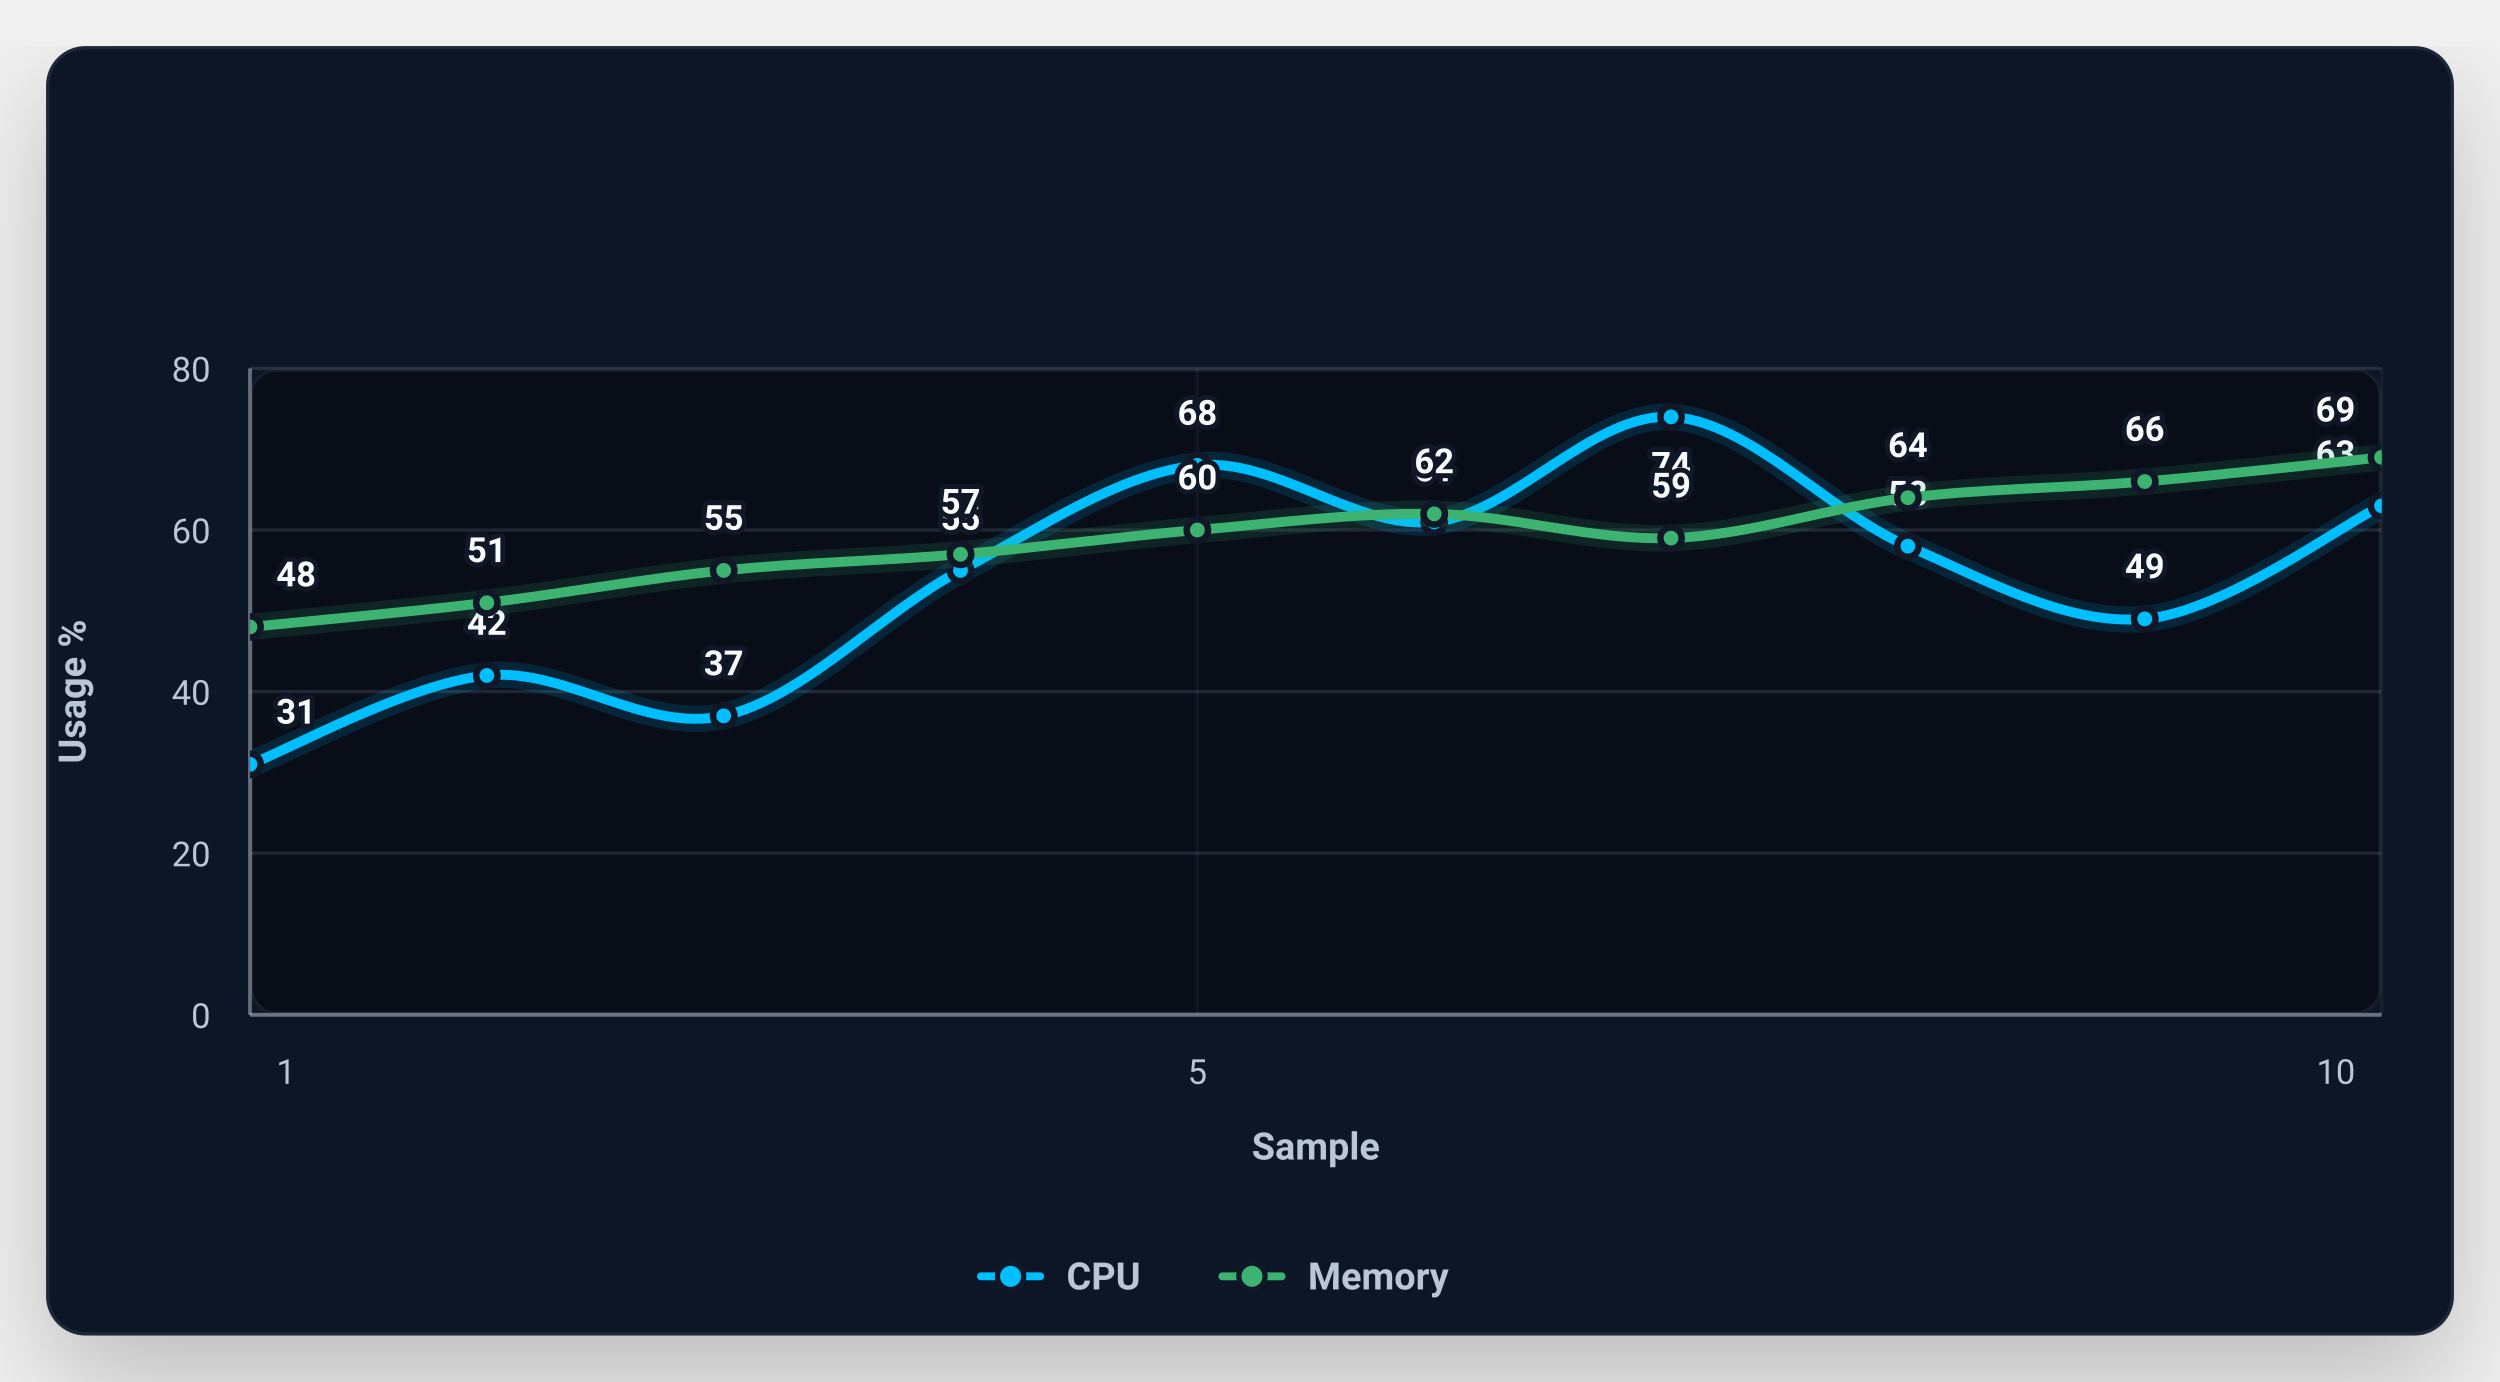
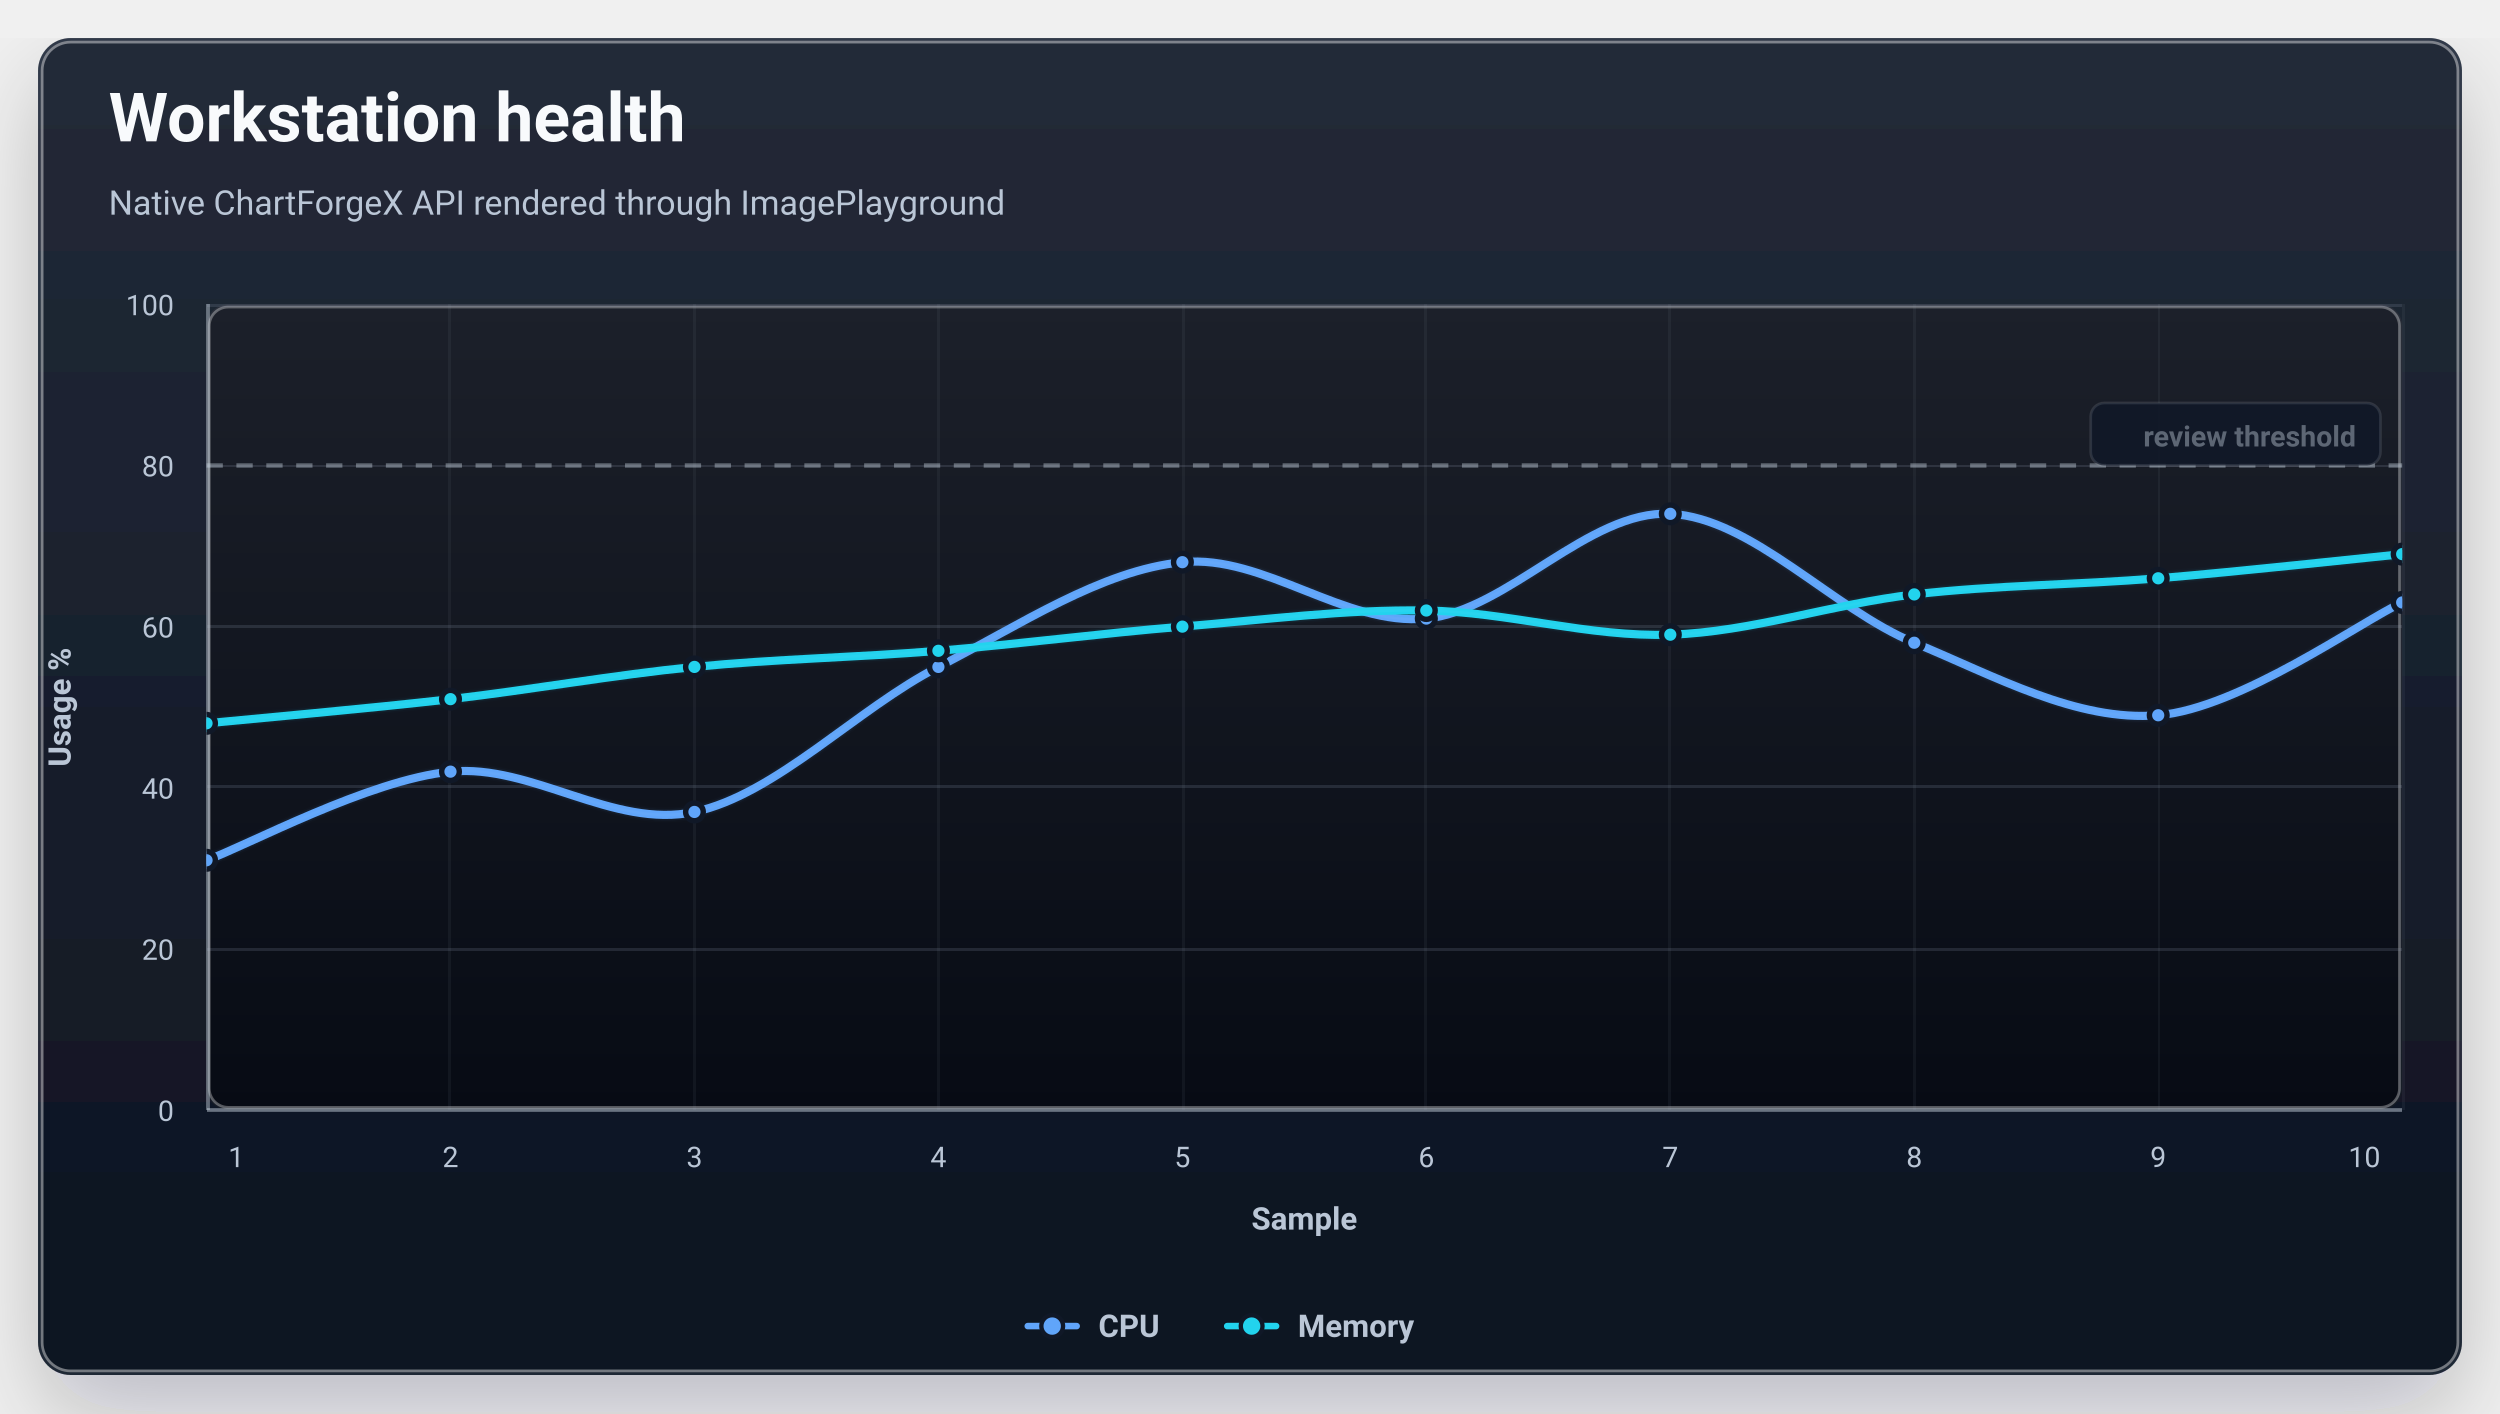
- <svg xmlns="http://www.w3.org/2000/svg" width="760" height="420" viewBox="0 0 760 420" role="img" aria-labelledby="cfx1d71ad4a-title cfx1d71ad4a-desc" preserveAspectRatio="xMidYMid meet" style="max-width:100%;height:auto;display:block" shape-rendering="geometricPrecision" text-rendering="geometricPrecision">
+ <svg xmlns="http://www.w3.org/2000/svg" width="920" height="520" viewBox="0 0 920 520" role="img" aria-labelledby="cfxf880a478-title cfxf880a478-desc" preserveAspectRatio="xMidYMid meet" style="max-width:100%;height:auto;display:block" shape-rendering="geometricPrecision" text-rendering="geometricPrecision">
  <defs>
-     <style>#cfx1d71ad4a text{font-synthesis:none} #cfx1d71ad4a .cfx-crisp-stroke{vector-effect:non-scaling-stroke;shape-rendering:geometricPrecision} #cfx1d71ad4a .cfx-interactive-region{transition:opacity .12s ease,stroke-width .12s ease} #cfx1d71ad4a .cfx-interactive-region[data-cfx-role="dotted-map-connector"]{pointer-events:stroke} #cfx1d71ad4a .cfx-interactive-region:hover,#cfx1d71ad4a .cfx-interactive-region:focus{opacity:1;outline:none;stroke-width:var(--cfx-interactive-focus-stroke-width,2.2)}</style>
-     <filter id="cfx1d71ad4a-softShadow" x="-20%" y="-20%" width="140%" height="140%">
-       <feDropShadow dx="0" dy="14" stdDeviation="18" flood-opacity="0.22" />
+     <style>#cfxf880a478 text{-webkit-font-smoothing:antialiased;text-rendering:geometricPrecision;font-synthesis:none} #cfxf880a478 .cfx-crisp-stroke,#cfxf880a478 .cfx-guide-stroke,#cfxf880a478 .cfx-premium-stroke{vector-effect:non-scaling-stroke;shape-rendering:geometricPrecision} #cfxf880a478 .cfx-guide-stroke{shape-rendering:crispEdges} #cfxf880a478 .cfx-interactive-region{transition:opacity .12s ease,stroke-width .12s ease} #cfxf880a478 .cfx-interactive-region[data-cfx-role="dotted-map-connector"]{pointer-events:stroke} #cfxf880a478 .cfx-interactive-region:hover,#cfxf880a478 .cfx-interactive-region:focus{opacity:1;outline:none;stroke-width:var(--cfx-interactive-focus-stroke-width,2.2)}</style>
+     <filter id="cfxf880a478-softShadow" x="-20%" y="-20%" width="140%" height="140%">
+       <feDropShadow dx="0" dy="4" stdDeviation="6" flood-color="#0F172A" flood-opacity="0.097" />
+       <feDropShadow dx="0" dy="14" stdDeviation="18" flood-color="#0F172A" flood-opacity="0.22" />
    </filter>
-     <clipPath id="cfx1d71ad4a-plotClip">
-       <rect x="76" y="112" width="648" height="196.5" rx="8" />
+     <linearGradient id="cfxf880a478-cardSurface" x1="0" x2="0" y1="0" y2="1">
+       <stop offset="0%" stop-color="#232A38" stop-opacity="1" />
+       <stop offset="100%" stop-color="#0D1421" stop-opacity="1" />
+     </linearGradient>
+     <linearGradient id="cfxf880a478-plotSurface" x1="0" x2="0" y1="0" y2="1">
+       <stop offset="0%" stop-color="#1C202A" stop-opacity="1" />
+       <stop offset="100%" stop-color="#070B14" stop-opacity="1" />
+     </linearGradient>
+     <clipPath id="cfxf880a478-plotClip">
+       <rect x="76" y="112" width="808" height="296.5" rx="8" />
    </clipPath>
-     <linearGradient id="cfx1d71ad4a-area0" x1="0" x2="0" y1="0" y2="1">
-       <stop offset="0%" stop-color="#00BFFF" stop-opacity="0.32" />
-       <stop offset="100%" stop-color="#00BFFF" stop-opacity="0.02" />
+     <linearGradient id="cfxf880a478-area0" x1="0" x2="0" y1="0" y2="1">
+       <stop offset="0%" stop-color="#60A5FA" stop-opacity="0.32" />
+       <stop offset="100%" stop-color="#60A5FA" stop-opacity="0.02" />
    </linearGradient>
-     <linearGradient id="cfx1d71ad4a-seriesFill0" x1="0" x2="0" y1="0" y2="1">
-       <stop offset="0%" stop-color="#00BFFF" stop-opacity="1" />
-       <stop offset="100%" stop-color="#00BFFF" stop-opacity="0.74" />
+     <linearGradient id="cfxf880a478-seriesFill0" x1="0" x2="0" y1="0" y2="1">
+       <stop offset="0%" stop-color="#73B0FB" stop-opacity="1" />
+       <stop offset="100%" stop-color="#5A9BEB" stop-opacity="0.94" />
    </linearGradient>
-     <linearGradient id="cfx1d71ad4a-area1" x1="0" x2="0" y1="0" y2="1">
-       <stop offset="0%" stop-color="#3CB371" stop-opacity="0.32" />
-       <stop offset="100%" stop-color="#3CB371" stop-opacity="0.02" />
+     <linearGradient id="cfxf880a478-area1" x1="0" x2="0" y1="0" y2="1">
+       <stop offset="0%" stop-color="#22D3EE" stop-opacity="0.32" />
+       <stop offset="100%" stop-color="#22D3EE" stop-opacity="0.02" />
    </linearGradient>
-     <linearGradient id="cfx1d71ad4a-seriesFill1" x1="0" x2="0" y1="0" y2="1">
-       <stop offset="0%" stop-color="#3CB371" stop-opacity="1" />
-       <stop offset="100%" stop-color="#3CB371" stop-opacity="0.74" />
+     <linearGradient id="cfxf880a478-seriesFill1" x1="0" x2="0" y1="0" y2="1">
+       <stop offset="0%" stop-color="#3DD8F0" stop-opacity="1" />
+       <stop offset="100%" stop-color="#20C6E0" stop-opacity="0.94" />
    </linearGradient>
-     <linearGradient id="cfx1d71ad4a-sliceFill0" x1="0" x2="1" y1="0" y2="1">
+     <linearGradient id="cfxf880a478-sliceFill0" x1="0" x2="1" y1="0" y2="1">
      <stop offset="0%" stop-color="#60A5FA" stop-opacity="1" />
      <stop offset="100%" stop-color="#60A5FA" stop-opacity="0.78" />
    </linearGradient>
-     <linearGradient id="cfx1d71ad4a-sliceFill1" x1="0" x2="1" y1="0" y2="1">
+     <linearGradient id="cfxf880a478-sliceFill1" x1="0" x2="1" y1="0" y2="1">
      <stop offset="0%" stop-color="#22D3EE" stop-opacity="1" />
      <stop offset="100%" stop-color="#22D3EE" stop-opacity="0.78" />
    </linearGradient>
-     <linearGradient id="cfx1d71ad4a-sliceFill2" x1="0" x2="1" y1="0" y2="1">
+     <linearGradient id="cfxf880a478-sliceFill2" x1="0" x2="1" y1="0" y2="1">
      <stop offset="0%" stop-color="#34D399" stop-opacity="1" />
      <stop offset="100%" stop-color="#34D399" stop-opacity="0.78" />
    </linearGradient>
-     <linearGradient id="cfx1d71ad4a-sliceFill3" x1="0" x2="1" y1="0" y2="1">
+     <linearGradient id="cfxf880a478-sliceFill3" x1="0" x2="1" y1="0" y2="1">
      <stop offset="0%" stop-color="#FBBF24" stop-opacity="1" />
      <stop offset="100%" stop-color="#FBBF24" stop-opacity="0.78" />
    </linearGradient>
-     <linearGradient id="cfx1d71ad4a-sliceFill4" x1="0" x2="1" y1="0" y2="1">
+     <linearGradient id="cfxf880a478-sliceFill4" x1="0" x2="1" y1="0" y2="1">
      <stop offset="0%" stop-color="#F87171" stop-opacity="1" />
      <stop offset="100%" stop-color="#F87171" stop-opacity="0.78" />
    </linearGradient>
-     <linearGradient id="cfx1d71ad4a-sliceFill5" x1="0" x2="1" y1="0" y2="1">
+     <linearGradient id="cfxf880a478-sliceFill5" x1="0" x2="1" y1="0" y2="1">
      <stop offset="0%" stop-color="#A78BFA" stop-opacity="1" />
      <stop offset="100%" stop-color="#A78BFA" stop-opacity="0.78" />
    </linearGradient>
-     <linearGradient id="cfx1d71ad4a-sliceFill6" x1="0" x2="1" y1="0" y2="1">
+     <linearGradient id="cfxf880a478-sliceFill6" x1="0" x2="1" y1="0" y2="1">
      <stop offset="0%" stop-color="#F472B6" stop-opacity="1" />
      <stop offset="100%" stop-color="#F472B6" stop-opacity="0.78" />
    </linearGradient>
-     <linearGradient id="cfx1d71ad4a-sliceFill7" x1="0" x2="1" y1="0" y2="1">
+     <linearGradient id="cfxf880a478-sliceFill7" x1="0" x2="1" y1="0" y2="1">
      <stop offset="0%" stop-color="#2DD4BF" stop-opacity="1" />
      <stop offset="100%" stop-color="#2DD4BF" stop-opacity="0.78" />
    </linearGradient>
  </defs>
-   <g id="cfx1d71ad4a">
-     <rect x="14" y="14" width="732" height="392" rx="12" fill="#101827" filter="url(#cfx1d71ad4a-softShadow)" />
-     <rect class="cfx-crisp-stroke" x="14.5" y="14.5" width="731" height="391" rx="11.5" fill="none" stroke="rgba(148,163,184,0.133)" />
-     <rect x="76" y="112" width="648" height="196.5" rx="8" fill="#080D18" />
-     <rect class="cfx-crisp-stroke" x="76.5" y="112.5" width="647" height="195.5" rx="7.5" fill="none" stroke="rgba(148,163,184,0.11)" />
-     <line x1="76" y1="308.5" x2="724" y2="308.5" stroke="rgba(148,163,184,0.176)" stroke-width="1" />
-     <text x="64" y="312.5" text-anchor="end" fill="#BAC6D6" font-family="-apple-system, BlinkMacSystemFont, 'Segoe UI', Roboto, Helvetica, Arial, sans-serif" font-size="10.5">0</text>
-     <line x1="76" y1="259.375" x2="724" y2="259.375" stroke="rgba(148,163,184,0.176)" stroke-width="1" />
-     <text x="64" y="263.375" text-anchor="end" fill="#BAC6D6" font-family="-apple-system, BlinkMacSystemFont, 'Segoe UI', Roboto, Helvetica, Arial, sans-serif" font-size="10.5">20</text>
-     <line x1="76" y1="210.25" x2="724" y2="210.25" stroke="rgba(148,163,184,0.176)" stroke-width="1" />
-     <text x="64" y="214.25" text-anchor="end" fill="#BAC6D6" font-family="-apple-system, BlinkMacSystemFont, 'Segoe UI', Roboto, Helvetica, Arial, sans-serif" font-size="10.5">40</text>
-     <line x1="76" y1="161.125" x2="724" y2="161.125" stroke="rgba(148,163,184,0.176)" stroke-width="1" />
-     <text x="64" y="165.125" text-anchor="end" fill="#BAC6D6" font-family="-apple-system, BlinkMacSystemFont, 'Segoe UI', Roboto, Helvetica, Arial, sans-serif" font-size="10.5">60</text>
-     <line x1="76" y1="112" x2="724" y2="112" stroke="rgba(148,163,184,0.176)" stroke-width="1" />
-     <text x="64" y="116" text-anchor="end" fill="#BAC6D6" font-family="-apple-system, BlinkMacSystemFont, 'Segoe UI', Roboto, Helvetica, Arial, sans-serif" font-size="10.5">80</text>
-     <line x1="76" y1="112" x2="76" y2="308.5" stroke="rgba(148,163,184,0.176)" stroke-width="1" opacity="0.42" />
-     <text x="84" y="329.5" text-anchor="start" fill="#BAC6D6" font-family="-apple-system, BlinkMacSystemFont, 'Segoe UI', Roboto, Helvetica, Arial, sans-serif" font-size="10.5">1</text>
-     <line x1="364" y1="112" x2="364" y2="308.5" stroke="rgba(148,163,184,0.176)" stroke-width="1" opacity="0.42" />
-     <text x="364" y="329.5" text-anchor="middle" fill="#BAC6D6" font-family="-apple-system, BlinkMacSystemFont, 'Segoe UI', Roboto, Helvetica, Arial, sans-serif" font-size="10.5">5</text>
-     <line x1="724" y1="112" x2="724" y2="308.5" stroke="rgba(148,163,184,0.176)" stroke-width="1" opacity="0.42" />
-     <text x="716" y="329.5" text-anchor="end" fill="#BAC6D6" font-family="-apple-system, BlinkMacSystemFont, 'Segoe UI', Roboto, Helvetica, Arial, sans-serif" font-size="10.5">10</text>
-     <line x1="76" y1="308.5" x2="724" y2="308.5" stroke="rgba(203,213,225,0.412)" stroke-width="1.2" />
-     <text x="400" y="352.5" text-anchor="middle" fill="#BAC6D6" font-family="-apple-system, BlinkMacSystemFont, 'Segoe UI', Roboto, Helvetica, Arial, sans-serif" font-size="11.5" font-weight="600">Sample</text>
-     <line x1="76" y1="112" x2="76" y2="308.5" stroke="rgba(203,213,225,0.412)" stroke-width="1.2" />
-     <text transform="translate(26 210.25) rotate(-90)" text-anchor="middle" fill="#BAC6D6" font-family="-apple-system, BlinkMacSystemFont, 'Segoe UI', Roboto, Helvetica, Arial, sans-serif" font-size="11.5" font-weight="600">Usage %</text>
-     <g clip-path="url(#cfx1d71ad4a-plotClip)">
-       <path data-cfx-role="line-halo" data-cfx-series="0" data-cfx-point-count="10" d="M 76 232.356 C 88 227.853 124 207.794 148 205.338 C 172 202.881 196 222.941 220 217.619 C 244 212.297 268 186.097 292 173.406 C 316 160.716 340 143.931 364 141.475 C 388 139.019 412 161.125 436 158.669 C 460 156.213 484 125.509 508 126.738 C 532 127.966 556 155.803 580 166.038 C 604 176.272 628 190.191 652 188.144 C 676 186.097 712 159.488 724 153.756" fill="none" stroke="#00BFFF" stroke-width="8" stroke-linecap="round" stroke-linejoin="round" opacity="0.14" />
-       <path data-cfx-role="line" data-cfx-series="0" data-cfx-point-count="10" d="M 76 232.356 C 88 227.853 124 207.794 148 205.338 C 172 202.881 196 222.941 220 217.619 C 244 212.297 268 186.097 292 173.406 C 316 160.716 340 143.931 364 141.475 C 388 139.019 412 161.125 436 158.669 C 460 156.213 484 125.509 508 126.738 C 532 127.966 556 155.803 580 166.038 C 604 176.272 628 190.191 652 188.144 C 676 186.097 712 159.488 724 153.756" fill="none" stroke="#00BFFF" stroke-width="3" stroke-linecap="round" stroke-linejoin="round" />
-       <circle data-cfx-role="line-marker" data-cfx-series="0" data-cfx-point="0" data-cfx-x="1" data-cfx-y="31" cx="76" cy="232.356" r="3.25" fill="#00BFFF" stroke="#101827" stroke-width="2" />
-       <circle data-cfx-role="line-marker" data-cfx-series="0" data-cfx-point="1" data-cfx-x="2" data-cfx-y="42" cx="148" cy="205.338" r="3.25" fill="#00BFFF" stroke="#101827" stroke-width="2" />
-       <circle data-cfx-role="line-marker" data-cfx-series="0" data-cfx-point="2" data-cfx-x="3" data-cfx-y="37" cx="220" cy="217.619" r="3.25" fill="#00BFFF" stroke="#101827" stroke-width="2" />
-       <circle data-cfx-role="line-marker" data-cfx-series="0" data-cfx-point="3" data-cfx-x="4" data-cfx-y="55" cx="292" cy="173.406" r="3.25" fill="#00BFFF" stroke="#101827" stroke-width="2" />
-       <circle data-cfx-role="line-marker" data-cfx-series="0" data-cfx-point="4" data-cfx-x="5" data-cfx-y="68" cx="364" cy="141.475" r="3.25" fill="#00BFFF" stroke="#101827" stroke-width="2" />
-       <circle data-cfx-role="line-marker" data-cfx-series="0" data-cfx-point="5" data-cfx-x="6" data-cfx-y="61" cx="436" cy="158.669" r="3.25" fill="#00BFFF" stroke="#101827" stroke-width="2" />
-       <circle data-cfx-role="line-marker" data-cfx-series="0" data-cfx-point="6" data-cfx-x="7" data-cfx-y="74" cx="508" cy="126.738" r="3.25" fill="#00BFFF" stroke="#101827" stroke-width="2" />
-       <circle data-cfx-role="line-marker" data-cfx-series="0" data-cfx-point="7" data-cfx-x="8" data-cfx-y="58" cx="580" cy="166.038" r="3.25" fill="#00BFFF" stroke="#101827" stroke-width="2" />
-       <circle data-cfx-role="line-marker" data-cfx-series="0" data-cfx-point="8" data-cfx-x="9" data-cfx-y="49" cx="652" cy="188.144" r="3.25" fill="#00BFFF" stroke="#101827" stroke-width="2" />
-       <circle data-cfx-role="line-marker" data-cfx-series="0" data-cfx-point="9" data-cfx-x="10" data-cfx-y="63" cx="724" cy="153.756" r="3.25" fill="#00BFFF" stroke="#101827" stroke-width="2" />
-       <text data-cfx-role="data-label" x="84" y="217.106" text-anchor="start" dominant-baseline="middle" fill="#F8FAFC" stroke="#101827" stroke-width="3" paint-order="stroke fill" stroke-linejoin="round" font-family="-apple-system, BlinkMacSystemFont, 'Segoe UI', Roboto, Helvetica, Arial, sans-serif" font-size="10.5" font-weight="700">31</text>
-       <text data-cfx-role="data-label" x="148" y="190.088" text-anchor="middle" dominant-baseline="middle" fill="#F8FAFC" stroke="#101827" stroke-width="3" paint-order="stroke fill" stroke-linejoin="round" font-family="-apple-system, BlinkMacSystemFont, 'Segoe UI', Roboto, Helvetica, Arial, sans-serif" font-size="10.5" font-weight="700">42</text>
-       <text data-cfx-role="data-label" x="220" y="202.369" text-anchor="middle" dominant-baseline="middle" fill="#F8FAFC" stroke="#101827" stroke-width="3" paint-order="stroke fill" stroke-linejoin="round" font-family="-apple-system, BlinkMacSystemFont, 'Segoe UI', Roboto, Helvetica, Arial, sans-serif" font-size="10.5" font-weight="700">37</text>
-       <text data-cfx-role="data-label" x="292" y="158.156" text-anchor="middle" dominant-baseline="middle" fill="#F8FAFC" stroke="#101827" stroke-width="3" paint-order="stroke fill" stroke-linejoin="round" font-family="-apple-system, BlinkMacSystemFont, 'Segoe UI', Roboto, Helvetica, Arial, sans-serif" font-size="10.5" font-weight="700">55</text>
-       <text data-cfx-role="data-label" x="364" y="126.225" text-anchor="middle" dominant-baseline="middle" fill="#F8FAFC" stroke="#101827" stroke-width="3" paint-order="stroke fill" stroke-linejoin="round" font-family="-apple-system, BlinkMacSystemFont, 'Segoe UI', Roboto, Helvetica, Arial, sans-serif" font-size="10.5" font-weight="700">68</text>
-       <text data-cfx-role="data-label" x="436" y="143.419" text-anchor="middle" dominant-baseline="middle" fill="#F8FAFC" stroke="#101827" stroke-width="3" paint-order="stroke fill" stroke-linejoin="round" font-family="-apple-system, BlinkMacSystemFont, 'Segoe UI', Roboto, Helvetica, Arial, sans-serif" font-size="10.5" font-weight="700">61</text>
-       <text data-cfx-role="data-label" x="508" y="141.988" text-anchor="middle" dominant-baseline="middle" fill="#F8FAFC" stroke="#101827" stroke-width="3" paint-order="stroke fill" stroke-linejoin="round" font-family="-apple-system, BlinkMacSystemFont, 'Segoe UI', Roboto, Helvetica, Arial, sans-serif" font-size="10.5" font-weight="700">74</text>
-       <text data-cfx-role="data-label" x="580" y="150.788" text-anchor="middle" dominant-baseline="middle" fill="#F8FAFC" stroke="#101827" stroke-width="3" paint-order="stroke fill" stroke-linejoin="round" font-family="-apple-system, BlinkMacSystemFont, 'Segoe UI', Roboto, Helvetica, Arial, sans-serif" font-size="10.5" font-weight="700">58</text>
-       <text data-cfx-role="data-label" x="652" y="172.894" text-anchor="middle" dominant-baseline="middle" fill="#F8FAFC" stroke="#101827" stroke-width="3" paint-order="stroke fill" stroke-linejoin="round" font-family="-apple-system, BlinkMacSystemFont, 'Segoe UI', Roboto, Helvetica, Arial, sans-serif" font-size="10.5" font-weight="700">49</text>
-       <text data-cfx-role="data-label" x="716" y="138.506" text-anchor="end" dominant-baseline="middle" fill="#F8FAFC" stroke="#101827" stroke-width="3" paint-order="stroke fill" stroke-linejoin="round" font-family="-apple-system, BlinkMacSystemFont, 'Segoe UI', Roboto, Helvetica, Arial, sans-serif" font-size="10.5" font-weight="700">63</text>
-       <path data-cfx-role="line-halo" data-cfx-series="1" data-cfx-point-count="10" d="M 76 190.6 C 88 189.372 124 186.097 148 183.231 C 172 180.366 196 175.863 220 173.406 C 244 170.95 268 170.541 292 168.494 C 316 166.447 340 163.172 364 161.125 C 388 159.078 412 155.803 436 156.213 C 460 156.622 484 164.4 508 163.581 C 532 162.763 556 154.166 580 151.3 C 604 148.434 628 148.434 652 146.388 C 676 144.341 712 140.247 724 139.019" fill="none" stroke="#3CB371" stroke-width="8" stroke-linecap="round" stroke-linejoin="round" opacity="0.14" />
-       <path data-cfx-role="line" data-cfx-series="1" data-cfx-point-count="10" d="M 76 190.6 C 88 189.372 124 186.097 148 183.231 C 172 180.366 196 175.863 220 173.406 C 244 170.95 268 170.541 292 168.494 C 316 166.447 340 163.172 364 161.125 C 388 159.078 412 155.803 436 156.213 C 460 156.622 484 164.4 508 163.581 C 532 162.763 556 154.166 580 151.3 C 604 148.434 628 148.434 652 146.388 C 676 144.341 712 140.247 724 139.019" fill="none" stroke="#3CB371" stroke-width="3" stroke-linecap="round" stroke-linejoin="round" />
-       <circle data-cfx-role="line-marker" data-cfx-series="1" data-cfx-point="0" data-cfx-x="1" data-cfx-y="48" cx="76" cy="190.6" r="3.25" fill="#3CB371" stroke="#101827" stroke-width="2" />
-       <circle data-cfx-role="line-marker" data-cfx-series="1" data-cfx-point="1" data-cfx-x="2" data-cfx-y="51" cx="148" cy="183.231" r="3.25" fill="#3CB371" stroke="#101827" stroke-width="2" />
-       <circle data-cfx-role="line-marker" data-cfx-series="1" data-cfx-point="2" data-cfx-x="3" data-cfx-y="55" cx="220" cy="173.406" r="3.25" fill="#3CB371" stroke="#101827" stroke-width="2" />
-       <circle data-cfx-role="line-marker" data-cfx-series="1" data-cfx-point="3" data-cfx-x="4" data-cfx-y="57" cx="292" cy="168.494" r="3.25" fill="#3CB371" stroke="#101827" stroke-width="2" />
-       <circle data-cfx-role="line-marker" data-cfx-series="1" data-cfx-point="4" data-cfx-x="5" data-cfx-y="60" cx="364" cy="161.125" r="3.25" fill="#3CB371" stroke="#101827" stroke-width="2" />
-       <circle data-cfx-role="line-marker" data-cfx-series="1" data-cfx-point="5" data-cfx-x="6" data-cfx-y="62" cx="436" cy="156.213" r="3.25" fill="#3CB371" stroke="#101827" stroke-width="2" />
-       <circle data-cfx-role="line-marker" data-cfx-series="1" data-cfx-point="6" data-cfx-x="7" data-cfx-y="59" cx="508" cy="163.581" r="3.25" fill="#3CB371" stroke="#101827" stroke-width="2" />
-       <circle data-cfx-role="line-marker" data-cfx-series="1" data-cfx-point="7" data-cfx-x="8" data-cfx-y="64" cx="580" cy="151.3" r="3.25" fill="#3CB371" stroke="#101827" stroke-width="2" />
-       <circle data-cfx-role="line-marker" data-cfx-series="1" data-cfx-point="8" data-cfx-x="9" data-cfx-y="66" cx="652" cy="146.388" r="3.25" fill="#3CB371" stroke="#101827" stroke-width="2" />
-       <circle data-cfx-role="line-marker" data-cfx-series="1" data-cfx-point="9" data-cfx-x="10" data-cfx-y="69" cx="724" cy="139.019" r="3.25" fill="#3CB371" stroke="#101827" stroke-width="2" />
-       <text data-cfx-role="data-label" x="84" y="175.35" text-anchor="start" dominant-baseline="middle" fill="#F8FAFC" stroke="#101827" stroke-width="3" paint-order="stroke fill" stroke-linejoin="round" font-family="-apple-system, BlinkMacSystemFont, 'Segoe UI', Roboto, Helvetica, Arial, sans-serif" font-size="10.5" font-weight="700">48</text>
-       <text data-cfx-role="data-label" x="148" y="167.981" text-anchor="middle" dominant-baseline="middle" fill="#F8FAFC" stroke="#101827" stroke-width="3" paint-order="stroke fill" stroke-linejoin="round" font-family="-apple-system, BlinkMacSystemFont, 'Segoe UI', Roboto, Helvetica, Arial, sans-serif" font-size="10.5" font-weight="700">51</text>
-       <text data-cfx-role="data-label" x="220" y="158.156" text-anchor="middle" dominant-baseline="middle" fill="#F8FAFC" stroke="#101827" stroke-width="3" paint-order="stroke fill" stroke-linejoin="round" font-family="-apple-system, BlinkMacSystemFont, 'Segoe UI', Roboto, Helvetica, Arial, sans-serif" font-size="10.5" font-weight="700">55</text>
-       <text data-cfx-role="data-label" x="292" y="153.244" text-anchor="middle" dominant-baseline="middle" fill="#F8FAFC" stroke="#101827" stroke-width="3" paint-order="stroke fill" stroke-linejoin="round" font-family="-apple-system, BlinkMacSystemFont, 'Segoe UI', Roboto, Helvetica, Arial, sans-serif" font-size="10.5" font-weight="700">57</text>
-       <text data-cfx-role="data-label" x="364" y="145.875" text-anchor="middle" dominant-baseline="middle" fill="#F8FAFC" stroke="#101827" stroke-width="3" paint-order="stroke fill" stroke-linejoin="round" font-family="-apple-system, BlinkMacSystemFont, 'Segoe UI', Roboto, Helvetica, Arial, sans-serif" font-size="10.5" font-weight="700">60</text>
-       <text data-cfx-role="data-label" x="436" y="140.963" text-anchor="middle" dominant-baseline="middle" fill="#F8FAFC" stroke="#101827" stroke-width="3" paint-order="stroke fill" stroke-linejoin="round" font-family="-apple-system, BlinkMacSystemFont, 'Segoe UI', Roboto, Helvetica, Arial, sans-serif" font-size="10.5" font-weight="700">62</text>
-       <text data-cfx-role="data-label" x="508" y="148.331" text-anchor="middle" dominant-baseline="middle" fill="#F8FAFC" stroke="#101827" stroke-width="3" paint-order="stroke fill" stroke-linejoin="round" font-family="-apple-system, BlinkMacSystemFont, 'Segoe UI', Roboto, Helvetica, Arial, sans-serif" font-size="10.5" font-weight="700">59</text>
-       <text data-cfx-role="data-label" x="580" y="136.05" text-anchor="middle" dominant-baseline="middle" fill="#F8FAFC" stroke="#101827" stroke-width="3" paint-order="stroke fill" stroke-linejoin="round" font-family="-apple-system, BlinkMacSystemFont, 'Segoe UI', Roboto, Helvetica, Arial, sans-serif" font-size="10.5" font-weight="700">64</text>
-       <text data-cfx-role="data-label" x="652" y="131.138" text-anchor="middle" dominant-baseline="middle" fill="#F8FAFC" stroke="#101827" stroke-width="3" paint-order="stroke fill" stroke-linejoin="round" font-family="-apple-system, BlinkMacSystemFont, 'Segoe UI', Roboto, Helvetica, Arial, sans-serif" font-size="10.5" font-weight="700">66</text>
-       <text data-cfx-role="data-label" x="716" y="125.25" text-anchor="end" dominant-baseline="middle" fill="#F8FAFC" stroke="#101827" stroke-width="3" paint-order="stroke fill" stroke-linejoin="round" font-family="-apple-system, BlinkMacSystemFont, 'Segoe UI', Roboto, Helvetica, Arial, sans-serif" font-size="10.5" font-weight="700">69</text>
+   <g id="cfxf880a478">
+     <rect data-cfx-role="card-surface" x="14" y="14" width="892" height="492" rx="12" fill="url(#cfxf880a478-cardSurface)" filter="url(#cfxf880a478-softShadow)" />
+     <rect data-cfx-role="card-border" class="cfx-crisp-stroke" x="14.5" y="14.5" width="891" height="491" rx="11.5" fill="none" stroke="rgba(148,163,184,0.133)" />
+     <rect data-cfx-role="card-inner-highlight" class="cfx-crisp-stroke" x="15.5" y="15.5" width="889" height="489" rx="10.5" fill="none" stroke="#FFFFFF" stroke-opacity="0.42" />
+     <rect x="76" y="112" width="808" height="296.5" rx="8" fill="url(#cfxf880a478-plotSurface)" />
+     <rect class="cfx-crisp-stroke" x="76.5" y="112.5" width="807" height="295.5" rx="7.5" fill="none" stroke="rgba(148,163,184,0.11)" />
+     <rect data-cfx-role="plot-inner-highlight" class="cfx-crisp-stroke" x="77" y="113" width="806" height="294.5" rx="7" fill="none" stroke="#FFFFFF" stroke-opacity="0.32" />
+     <text data-cfx-role="chart-title" x="40" y="52" fill="#F8FAFC" font-family="-apple-system, BlinkMacSystemFont, 'Segoe UI', Roboto, Helvetica, Arial, sans-serif" font-size="25" font-weight="750">Workstation health</text>
+     <text data-cfx-role="chart-subtitle" x="40" y="79" fill="#BAC6D6" font-family="-apple-system, BlinkMacSystemFont, 'Segoe UI', Roboto, Helvetica, Arial, sans-serif" font-size="12.5" font-weight="400">Native ChartForgeX API rendered through ImagePlayground</text>
+     <line class="cfx-guide-stroke" x1="76" y1="408.5" x2="884" y2="408.5" stroke="rgba(148,163,184,0.176)" stroke-width="1" opacity="1" />
+     <text data-cfx-role="y-axis-label" data-cfx-value="0" x="64" y="412.5" text-anchor="end" fill="#BAC6D6" font-family="-apple-system, BlinkMacSystemFont, 'Segoe UI', Roboto, Helvetica, Arial, sans-serif" font-size="10.5">0</text>
+     <line class="cfx-guide-stroke" x1="76" y1="349.5" x2="884" y2="349.5" stroke="rgba(148,163,184,0.176)" stroke-width="1" opacity="1" />
+     <text data-cfx-role="y-axis-label" data-cfx-value="20" x="64" y="353.2" text-anchor="end" fill="#BAC6D6" font-family="-apple-system, BlinkMacSystemFont, 'Segoe UI', Roboto, Helvetica, Arial, sans-serif" font-size="10.5">20</text>
+     <line class="cfx-guide-stroke" x1="76" y1="289.5" x2="884" y2="289.5" stroke="rgba(148,163,184,0.176)" stroke-width="1" opacity="1" />
+     <text data-cfx-role="y-axis-label" data-cfx-value="40" x="64" y="293.9" text-anchor="end" fill="#BAC6D6" font-family="-apple-system, BlinkMacSystemFont, 'Segoe UI', Roboto, Helvetica, Arial, sans-serif" font-size="10.5">40</text>
+     <line class="cfx-guide-stroke" x1="76" y1="230.5" x2="884" y2="230.5" stroke="rgba(148,163,184,0.176)" stroke-width="1" opacity="1" />
+     <text data-cfx-role="y-axis-label" data-cfx-value="60" x="64" y="234.6" text-anchor="end" fill="#BAC6D6" font-family="-apple-system, BlinkMacSystemFont, 'Segoe UI', Roboto, Helvetica, Arial, sans-serif" font-size="10.5">60</text>
+     <line class="cfx-guide-stroke" x1="76" y1="171.5" x2="884" y2="171.5" stroke="rgba(148,163,184,0.176)" stroke-width="1" opacity="1" />
+     <text data-cfx-role="y-axis-label" data-cfx-value="80" x="64" y="175.3" text-anchor="end" fill="#BAC6D6" font-family="-apple-system, BlinkMacSystemFont, 'Segoe UI', Roboto, Helvetica, Arial, sans-serif" font-size="10.5">80</text>
+     <line class="cfx-guide-stroke" x1="76" y1="112.5" x2="884" y2="112.5" stroke="rgba(148,163,184,0.176)" stroke-width="1" opacity="1" />
+     <text data-cfx-role="y-axis-label" data-cfx-value="100" x="64" y="116" text-anchor="end" fill="#BAC6D6" font-family="-apple-system, BlinkMacSystemFont, 'Segoe UI', Roboto, Helvetica, Arial, sans-serif" font-size="10.5">100</text>
+     <line class="cfx-guide-stroke" x1="76.5" y1="112" x2="76.5" y2="408.5" stroke="rgba(148,163,184,0.176)" stroke-width="1" opacity="0.42" />
+     <text x="84" y="429.5" text-anchor="start" fill="#BAC6D6" font-family="-apple-system, BlinkMacSystemFont, 'Segoe UI', Roboto, Helvetica, Arial, sans-serif" font-size="10.5">1</text>
+     <line class="cfx-guide-stroke" x1="165.5" y1="112" x2="165.5" y2="408.5" stroke="rgba(148,163,184,0.176)" stroke-width="1" opacity="0.42" />
+     <text x="165.778" y="429.5" text-anchor="middle" fill="#BAC6D6" font-family="-apple-system, BlinkMacSystemFont, 'Segoe UI', Roboto, Helvetica, Arial, sans-serif" font-size="10.5">2</text>
+     <line class="cfx-guide-stroke" x1="255.5" y1="112" x2="255.5" y2="408.5" stroke="rgba(148,163,184,0.176)" stroke-width="1" opacity="0.42" />
+     <text x="255.556" y="429.5" text-anchor="middle" fill="#BAC6D6" font-family="-apple-system, BlinkMacSystemFont, 'Segoe UI', Roboto, Helvetica, Arial, sans-serif" font-size="10.5">3</text>
+     <line class="cfx-guide-stroke" x1="345.5" y1="112" x2="345.5" y2="408.5" stroke="rgba(148,163,184,0.176)" stroke-width="1" opacity="0.42" />
+     <text x="345.333" y="429.5" text-anchor="middle" fill="#BAC6D6" font-family="-apple-system, BlinkMacSystemFont, 'Segoe UI', Roboto, Helvetica, Arial, sans-serif" font-size="10.5">4</text>
+     <line class="cfx-guide-stroke" x1="435.5" y1="112" x2="435.5" y2="408.5" stroke="rgba(148,163,184,0.176)" stroke-width="1" opacity="0.42" />
+     <text x="435.111" y="429.5" text-anchor="middle" fill="#BAC6D6" font-family="-apple-system, BlinkMacSystemFont, 'Segoe UI', Roboto, Helvetica, Arial, sans-serif" font-size="10.5">5</text>
+     <line class="cfx-guide-stroke" x1="524.5" y1="112" x2="524.5" y2="408.5" stroke="rgba(148,163,184,0.176)" stroke-width="1" opacity="0.42" />
+     <text x="524.889" y="429.5" text-anchor="middle" fill="#BAC6D6" font-family="-apple-system, BlinkMacSystemFont, 'Segoe UI', Roboto, Helvetica, Arial, sans-serif" font-size="10.5">6</text>
+     <line class="cfx-guide-stroke" x1="614.5" y1="112" x2="614.5" y2="408.5" stroke="rgba(148,163,184,0.176)" stroke-width="1" opacity="0.42" />
+     <text x="614.667" y="429.5" text-anchor="middle" fill="#BAC6D6" font-family="-apple-system, BlinkMacSystemFont, 'Segoe UI', Roboto, Helvetica, Arial, sans-serif" font-size="10.5">7</text>
+     <line class="cfx-guide-stroke" x1="704.5" y1="112" x2="704.5" y2="408.5" stroke="rgba(148,163,184,0.176)" stroke-width="1" opacity="0.42" />
+     <text x="704.444" y="429.5" text-anchor="middle" fill="#BAC6D6" font-family="-apple-system, BlinkMacSystemFont, 'Segoe UI', Roboto, Helvetica, Arial, sans-serif" font-size="10.5">8</text>
+     <line class="cfx-guide-stroke" x1="794.5" y1="112" x2="794.5" y2="408.5" stroke="rgba(148,163,184,0.176)" stroke-width="1" opacity="0.42" />
+     <text x="794.222" y="429.5" text-anchor="middle" fill="#BAC6D6" font-family="-apple-system, BlinkMacSystemFont, 'Segoe UI', Roboto, Helvetica, Arial, sans-serif" font-size="10.5">9</text>
+     <line class="cfx-guide-stroke" x1="884.5" y1="112" x2="884.5" y2="408.5" stroke="rgba(148,163,184,0.176)" stroke-width="1" opacity="0.42" />
+     <text x="876" y="429.5" text-anchor="end" fill="#BAC6D6" font-family="-apple-system, BlinkMacSystemFont, 'Segoe UI', Roboto, Helvetica, Arial, sans-serif" font-size="10.5">10</text>
+     <line class="cfx-guide-stroke" x1="76" y1="408.5" x2="884" y2="408.5" stroke="rgba(203,213,225,0.412)" stroke-width="1.2" />
+     <text x="480" y="452.5" text-anchor="middle" fill="#BAC6D6" font-family="-apple-system, BlinkMacSystemFont, 'Segoe UI', Roboto, Helvetica, Arial, sans-serif" font-size="11.5" font-weight="600">Sample</text>
+     <line class="cfx-guide-stroke" x1="76.5" y1="112" x2="76.5" y2="408.5" stroke="rgba(203,213,225,0.412)" stroke-width="1.2" />
+     <text transform="translate(26 260.25) rotate(-90)" text-anchor="middle" fill="#BAC6D6" font-family="-apple-system, BlinkMacSystemFont, 'Segoe UI', Roboto, Helvetica, Arial, sans-serif" font-size="11.5" font-weight="600">Usage %</text>
+     <g clip-path="url(#cfxf880a478-plotClip)">
+       <path data-cfx-role="line-ambient-halo" data-cfx-series="0" data-cfx-point-count="10" d="M 76 316.585 C 90.963 311.149 135.852 286.935 165.778 283.97 C 195.704 281.005 225.63 305.219 255.556 298.795 C 285.481 292.371 315.407 260.744 345.333 245.425 C 375.259 230.106 405.185 209.845 435.111 206.88 C 465.037 203.915 494.963 230.6 524.889 227.635 C 554.815 224.67 584.741 187.608 614.667 189.09 C 644.593 190.573 674.519 224.176 704.444 236.53 C 734.37 248.884 764.296 265.686 794.222 263.215 C 824.148 260.744 869.037 228.623 884 221.705" class="cfx-premium-stroke" fill="none" stroke="#60A5FA" stroke-width="5.4" stroke-linecap="round" stroke-linejoin="round" opacity="0.014" />
+       <path data-cfx-role="line-halo" data-cfx-series="0" data-cfx-point-count="10" d="M 76 316.585 C 90.963 311.149 135.852 286.935 165.778 283.97 C 195.704 281.005 225.63 305.219 255.556 298.795 C 285.481 292.371 315.407 260.744 345.333 245.425 C 375.259 230.106 405.185 209.845 435.111 206.88 C 465.037 203.915 494.963 230.6 524.889 227.635 C 554.815 224.67 584.741 187.608 614.667 189.09 C 644.593 190.573 674.519 224.176 704.444 236.53 C 734.37 248.884 764.296 265.686 794.222 263.215 C 824.148 260.744 869.037 228.623 884 221.705" class="cfx-premium-stroke" fill="none" stroke="#60A5FA" stroke-width="4.2" stroke-linecap="round" stroke-linejoin="round" opacity="0.055" />
+       <path data-cfx-role="line" data-cfx-series="0" data-cfx-point-count="10" d="M 76 316.585 C 90.963 311.149 135.852 286.935 165.778 283.97 C 195.704 281.005 225.63 305.219 255.556 298.795 C 285.481 292.371 315.407 260.744 345.333 245.425 C 375.259 230.106 405.185 209.845 435.111 206.88 C 465.037 203.915 494.963 230.6 524.889 227.635 C 554.815 224.67 584.741 187.608 614.667 189.09 C 644.593 190.573 674.519 224.176 704.444 236.53 C 734.37 248.884 764.296 265.686 794.222 263.215 C 824.148 260.744 869.037 228.623 884 221.705" class="cfx-premium-stroke" fill="none" stroke="#60A5FA" stroke-width="3" stroke-linecap="round" stroke-linejoin="round" />
+       <path data-cfx-role="line-highlight" data-cfx-series="0" data-cfx-point-count="10" d="M 76 316.585 C 90.963 311.149 135.852 286.935 165.778 283.97 C 195.704 281.005 225.63 305.219 255.556 298.795 C 285.481 292.371 315.407 260.744 345.333 245.425 C 375.259 230.106 405.185 209.845 435.111 206.88 C 465.037 203.915 494.963 230.6 524.889 227.635 C 554.815 224.67 584.741 187.608 614.667 189.09 C 644.593 190.573 674.519 224.176 704.444 236.53 C 734.37 248.884 764.296 265.686 794.222 263.215 C 824.148 260.744 869.037 228.623 884 221.705" class="cfx-premium-stroke" fill="none" stroke="#FFFFFF" stroke-width="1" stroke-linecap="round" stroke-linejoin="round" opacity="0.035" />
+       <circle data-cfx-role="line-marker" data-cfx-series="0" data-cfx-point="0" data-cfx-x="1" data-cfx-y="31" cx="76" cy="316.585" r="3.25" fill="#60A5FA" stroke="#101827" stroke-width="2" />
+       <circle data-cfx-role="line-marker" data-cfx-series="0" data-cfx-point="1" data-cfx-x="2" data-cfx-y="42" cx="165.778" cy="283.97" r="3.25" fill="#60A5FA" stroke="#101827" stroke-width="2" />
+       <circle data-cfx-role="line-marker" data-cfx-series="0" data-cfx-point="2" data-cfx-x="3" data-cfx-y="37" cx="255.556" cy="298.795" r="3.25" fill="#60A5FA" stroke="#101827" stroke-width="2" />
+       <circle data-cfx-role="line-marker" data-cfx-series="0" data-cfx-point="3" data-cfx-x="4" data-cfx-y="55" cx="345.333" cy="245.425" r="3.25" fill="#60A5FA" stroke="#101827" stroke-width="2" />
+       <circle data-cfx-role="line-marker" data-cfx-series="0" data-cfx-point="4" data-cfx-x="5" data-cfx-y="68" cx="435.111" cy="206.88" r="3.25" fill="#60A5FA" stroke="#101827" stroke-width="2" />
+       <circle data-cfx-role="line-marker" data-cfx-series="0" data-cfx-point="5" data-cfx-x="6" data-cfx-y="61" cx="524.889" cy="227.635" r="3.25" fill="#60A5FA" stroke="#101827" stroke-width="2" />
+       <circle data-cfx-role="line-marker" data-cfx-series="0" data-cfx-point="6" data-cfx-x="7" data-cfx-y="74" cx="614.667" cy="189.09" r="3.25" fill="#60A5FA" stroke="#101827" stroke-width="2" />
+       <circle data-cfx-role="line-marker" data-cfx-series="0" data-cfx-point="7" data-cfx-x="8" data-cfx-y="58" cx="704.444" cy="236.53" r="3.25" fill="#60A5FA" stroke="#101827" stroke-width="2" />
+       <circle data-cfx-role="line-marker" data-cfx-series="0" data-cfx-point="8" data-cfx-x="9" data-cfx-y="49" cx="794.222" cy="263.215" r="3.25" fill="#60A5FA" stroke="#101827" stroke-width="2" />
+       <circle data-cfx-role="line-marker" data-cfx-series="0" data-cfx-point="9" data-cfx-x="10" data-cfx-y="63" cx="884" cy="221.705" r="3.25" fill="#60A5FA" stroke="#101827" stroke-width="2" />
+       <path data-cfx-role="line-ambient-halo" data-cfx-series="1" data-cfx-point-count="10" d="M 76 266.18 C 90.963 264.698 135.852 260.744 165.778 257.285 C 195.704 253.826 225.63 248.39 255.556 245.425 C 285.481 242.46 315.407 241.966 345.333 239.495 C 375.259 237.024 405.185 233.071 435.111 230.6 C 465.037 228.129 494.963 224.176 524.889 224.67 C 554.815 225.164 584.741 234.553 614.667 233.565 C 644.593 232.577 674.519 222.199 704.444 218.74 C 734.37 215.281 764.296 215.281 794.222 212.81 C 824.148 210.339 869.037 205.398 884 203.915" class="cfx-premium-stroke" fill="none" stroke="#22D3EE" stroke-width="5.4" stroke-linecap="round" stroke-linejoin="round" opacity="0.014" />
+       <path data-cfx-role="line-halo" data-cfx-series="1" data-cfx-point-count="10" d="M 76 266.18 C 90.963 264.698 135.852 260.744 165.778 257.285 C 195.704 253.826 225.63 248.39 255.556 245.425 C 285.481 242.46 315.407 241.966 345.333 239.495 C 375.259 237.024 405.185 233.071 435.111 230.6 C 465.037 228.129 494.963 224.176 524.889 224.67 C 554.815 225.164 584.741 234.553 614.667 233.565 C 644.593 232.577 674.519 222.199 704.444 218.74 C 734.37 215.281 764.296 215.281 794.222 212.81 C 824.148 210.339 869.037 205.398 884 203.915" class="cfx-premium-stroke" fill="none" stroke="#22D3EE" stroke-width="4.2" stroke-linecap="round" stroke-linejoin="round" opacity="0.055" />
+       <path data-cfx-role="line" data-cfx-series="1" data-cfx-point-count="10" d="M 76 266.18 C 90.963 264.698 135.852 260.744 165.778 257.285 C 195.704 253.826 225.63 248.39 255.556 245.425 C 285.481 242.46 315.407 241.966 345.333 239.495 C 375.259 237.024 405.185 233.071 435.111 230.6 C 465.037 228.129 494.963 224.176 524.889 224.67 C 554.815 225.164 584.741 234.553 614.667 233.565 C 644.593 232.577 674.519 222.199 704.444 218.74 C 734.37 215.281 764.296 215.281 794.222 212.81 C 824.148 210.339 869.037 205.398 884 203.915" class="cfx-premium-stroke" fill="none" stroke="#22D3EE" stroke-width="3" stroke-linecap="round" stroke-linejoin="round" />
+       <path data-cfx-role="line-highlight" data-cfx-series="1" data-cfx-point-count="10" d="M 76 266.18 C 90.963 264.698 135.852 260.744 165.778 257.285 C 195.704 253.826 225.63 248.39 255.556 245.425 C 285.481 242.46 315.407 241.966 345.333 239.495 C 375.259 237.024 405.185 233.071 435.111 230.6 C 465.037 228.129 494.963 224.176 524.889 224.67 C 554.815 225.164 584.741 234.553 614.667 233.565 C 644.593 232.577 674.519 222.199 704.444 218.74 C 734.37 215.281 764.296 215.281 794.222 212.81 C 824.148 210.339 869.037 205.398 884 203.915" class="cfx-premium-stroke" fill="none" stroke="#FFFFFF" stroke-width="1" stroke-linecap="round" stroke-linejoin="round" opacity="0.035" />
+       <circle data-cfx-role="line-marker" data-cfx-series="1" data-cfx-point="0" data-cfx-x="1" data-cfx-y="48" cx="76" cy="266.18" r="3.25" fill="#22D3EE" stroke="#101827" stroke-width="2" />
+       <circle data-cfx-role="line-marker" data-cfx-series="1" data-cfx-point="1" data-cfx-x="2" data-cfx-y="51" cx="165.778" cy="257.285" r="3.25" fill="#22D3EE" stroke="#101827" stroke-width="2" />
+       <circle data-cfx-role="line-marker" data-cfx-series="1" data-cfx-point="2" data-cfx-x="3" data-cfx-y="55" cx="255.556" cy="245.425" r="3.25" fill="#22D3EE" stroke="#101827" stroke-width="2" />
+       <circle data-cfx-role="line-marker" data-cfx-series="1" data-cfx-point="3" data-cfx-x="4" data-cfx-y="57" cx="345.333" cy="239.495" r="3.25" fill="#22D3EE" stroke="#101827" stroke-width="2" />
+       <circle data-cfx-role="line-marker" data-cfx-series="1" data-cfx-point="4" data-cfx-x="5" data-cfx-y="60" cx="435.111" cy="230.6" r="3.25" fill="#22D3EE" stroke="#101827" stroke-width="2" />
+       <circle data-cfx-role="line-marker" data-cfx-series="1" data-cfx-point="5" data-cfx-x="6" data-cfx-y="62" cx="524.889" cy="224.67" r="3.25" fill="#22D3EE" stroke="#101827" stroke-width="2" />
+       <circle data-cfx-role="line-marker" data-cfx-series="1" data-cfx-point="6" data-cfx-x="7" data-cfx-y="59" cx="614.667" cy="233.565" r="3.25" fill="#22D3EE" stroke="#101827" stroke-width="2" />
+       <circle data-cfx-role="line-marker" data-cfx-series="1" data-cfx-point="7" data-cfx-x="8" data-cfx-y="64" cx="704.444" cy="218.74" r="3.25" fill="#22D3EE" stroke="#101827" stroke-width="2" />
+       <circle data-cfx-role="line-marker" data-cfx-series="1" data-cfx-point="8" data-cfx-x="9" data-cfx-y="66" cx="794.222" cy="212.81" r="3.25" fill="#22D3EE" stroke="#101827" stroke-width="2" />
+       <circle data-cfx-role="line-marker" data-cfx-series="1" data-cfx-point="9" data-cfx-x="10" data-cfx-y="69" cx="884" cy="203.915" r="3.25" fill="#22D3EE" stroke="#101827" stroke-width="2" />
    </g>
+     <line data-cfx-role="annotation-line" data-cfx-kind="horizontal-line" data-cfx-value="80" data-cfx-label="review threshold" x1="76" y1="171.3" x2="884" y2="171.3" stroke="rgba(203,213,225,0.412)" stroke-width="1.6" stroke-dasharray="6 5" />
+     <rect data-cfx-role="annotation-label" data-cfx-label="review threshold" x="769.38" y="148.3" width="106.62" height="23" rx="5" fill="#101827" opacity="0.92" stroke="rgba(203,213,225,0.412)" stroke-opacity="0.36" />
+     <text data-cfx-role="annotation-label-text" data-cfx-label="review threshold" x="867" y="164.3" text-anchor="end" fill="rgba(203,213,225,0.412)" font-family="-apple-system, BlinkMacSystemFont, 'Segoe UI', Roboto, Helvetica, Arial, sans-serif" font-size="10.5" font-weight="750">review threshold</text>
    <g data-cfx-role="legend" data-cfx-position="Bottom">
-       <g data-cfx-role="legend-row" transform="translate(298.215 392)">
+       <g data-cfx-role="legend-row" transform="translate(378.215 492)">
        <g data-cfx-role="legend-item" data-cfx-series="0" data-cfx-kind="Line" data-cfx-label="CPU">
-           <line x1="0" y1="-4" x2="18" y2="-4" stroke="#00BFFF" stroke-width="2.4" stroke-linecap="round" />
-           <circle cx="9" cy="-4" r="4" fill="#00BFFF" stroke="#101827" stroke-width="1.6" />
+           <line x1="0" y1="-4" x2="18" y2="-4" stroke="#60A5FA" stroke-width="2.4" stroke-linecap="round" />
+           <circle cx="9" cy="-4" r="4" fill="#60A5FA" stroke="#101827" stroke-width="1.6" />
          <text data-cfx-role="legend-label" data-cfx-series="0" x="26" y="0" fill="#BAC6D6" font-family="-apple-system, BlinkMacSystemFont, 'Segoe UI', Roboto, Helvetica, Arial, sans-serif" font-size="11.5" font-weight="600">CPU</text>
        </g>
        <g data-cfx-role="legend-item" data-cfx-series="1" data-cfx-kind="Line" data-cfx-label="Memory">
-           <line x1="73.39" y1="-4" x2="91.39" y2="-4" stroke="#3CB371" stroke-width="2.4" stroke-linecap="round" />
-           <circle cx="82.39" cy="-4" r="4" fill="#3CB371" stroke="#101827" stroke-width="1.6" />
+           <line x1="73.39" y1="-4" x2="91.39" y2="-4" stroke="#22D3EE" stroke-width="2.4" stroke-linecap="round" />
+           <circle cx="82.39" cy="-4" r="4" fill="#22D3EE" stroke="#101827" stroke-width="1.6" />
          <text data-cfx-role="legend-label" data-cfx-series="1" x="99.39" y="0" fill="#BAC6D6" font-family="-apple-system, BlinkMacSystemFont, 'Segoe UI', Roboto, Helvetica, Arial, sans-serif" font-size="11.5" font-weight="600">Memory</text>
        </g>
      </g>
    </g>
  </g>
</svg>
